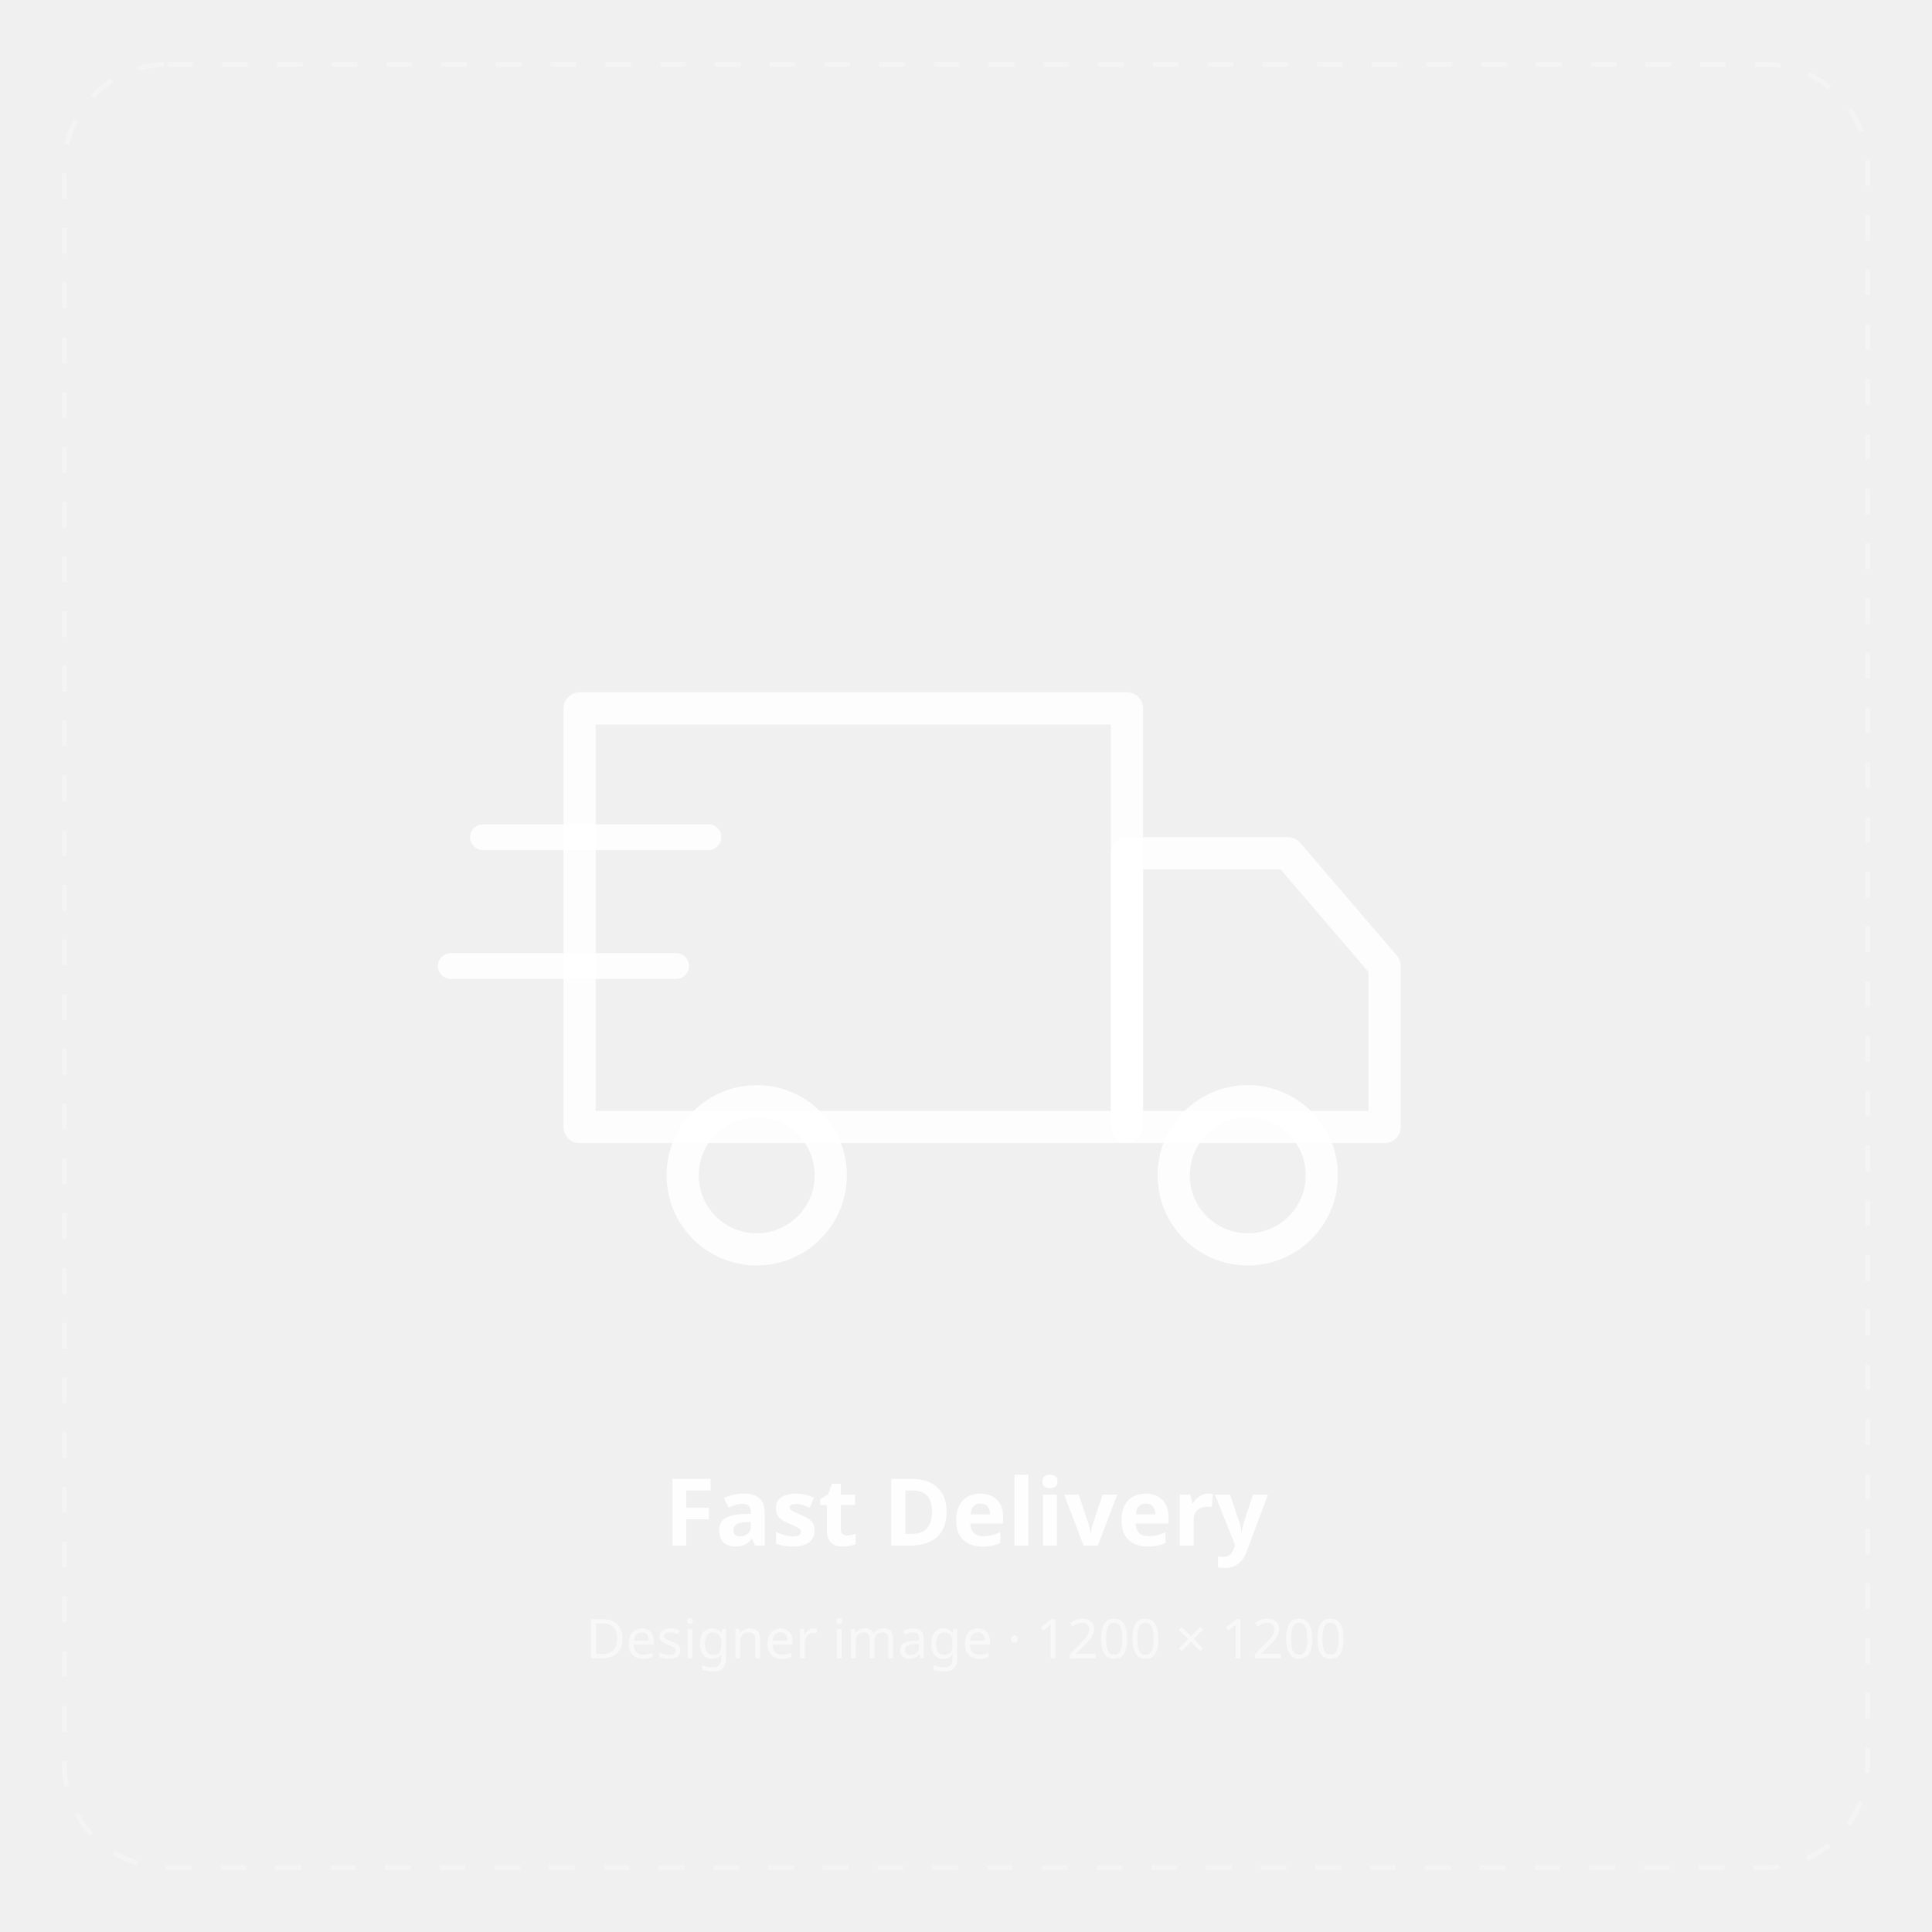
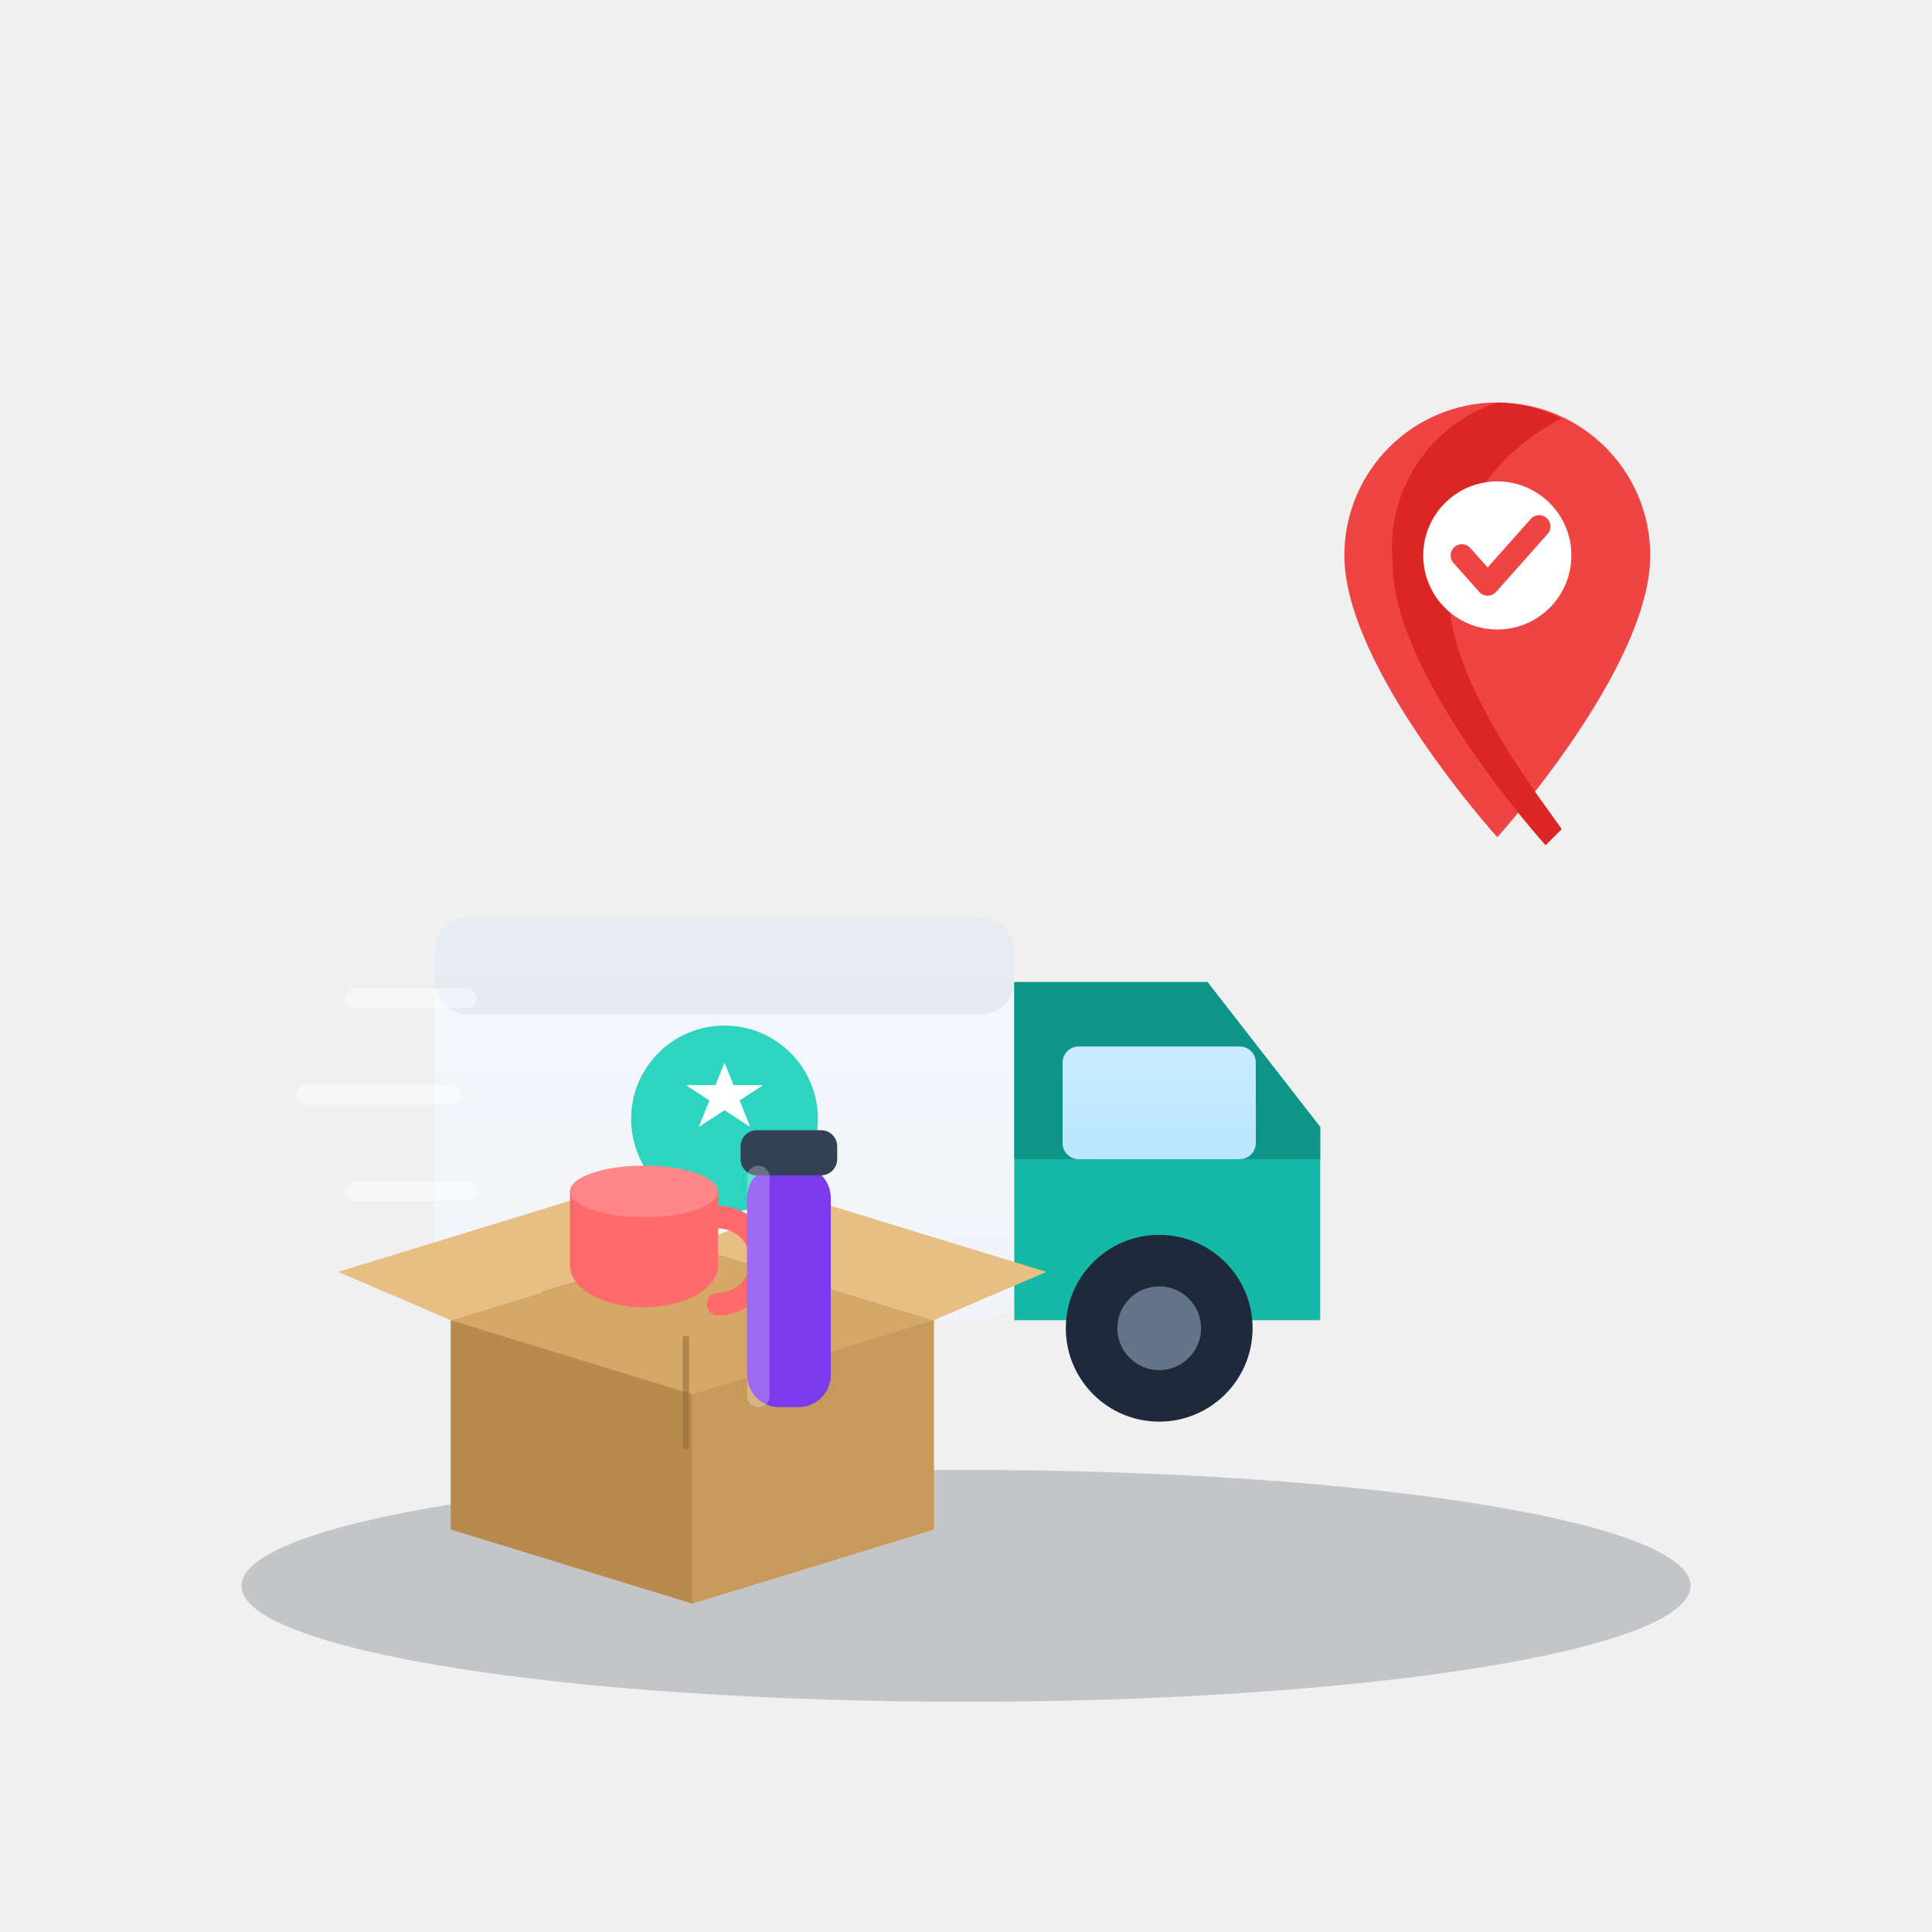
- <svg xmlns="http://www.w3.org/2000/svg" viewBox="0 0 1200 1200" fill="none" role="img" aria-label="Free shipping placeholder">
-   <rect x="40" y="40" width="1120" height="1120" rx="64" stroke="white" stroke-opacity="0.25" stroke-width="3" stroke-dasharray="16 18" />
-   <g stroke="white" stroke-opacity="0.85" stroke-width="20" stroke-linejoin="round" stroke-linecap="round">
-     <path d="M360 440 H700 V700 H360 Z" />
-     <path d="M700 530 H800 L860 600 V700 H700 Z" />
-     <circle cx="470" cy="730" r="46" />
-     <circle cx="775" cy="730" r="46" />
-     <path d="M300 520 H440 M280 600 H420" stroke-width="16" />
+ <svg xmlns="http://www.w3.org/2000/svg" viewBox="0 0 1200 1200" fill="none" role="img" aria-label="Fast free delivery of promotional products">
+   <defs>
+     <linearGradient id="s3sheen" x1="0" y1="0" x2="0" y2="1">
+       <stop offset="0" stop-color="#ffffff" stop-opacity="0.35" />
+       <stop offset="1" stop-color="#ffffff" stop-opacity="0" />
+     </linearGradient>
+   </defs>
+   <ellipse cx="600" cy="985" rx="450" ry="72" fill="#0f172a" opacity="0.20" />
+   <g transform="translate(600 640)">
+     <rect x="-330" y="-70" width="360" height="250" rx="20" fill="#F1F5F9" />
+     <rect x="-330" y="-70" width="360" height="60" rx="20" fill="#E2E8F0" />
+     <rect x="-330" y="-70" width="360" height="250" rx="20" fill="url(#s3sheen)" opacity="0.5" />
+     <circle cx="-150" cy="55" r="58" fill="#2DD4BF" />
+     <path d="M-150 20 l16 40 l-40 -26 h48 l-40 26 z" fill="#ffffff" />
+     <path d="M30 -30 h120 l70 90 v120 h-190 z" fill="#14B8A6" />
+     <path d="M30 -30 h120 l70 90 v20 h-190 z" fill="#0F9488" />
+     <rect x="60" y="10" width="120" height="70" rx="10" fill="#BAE6FD" />
+     <rect x="60" y="10" width="120" height="70" rx="10" fill="url(#s3sheen)" opacity="0.6" />
+     <circle cx="-210" cy="185" r="58" fill="#1E293B" />
+     <circle cx="-210" cy="185" r="26" fill="#64748B" />
+     <circle cx="120" cy="185" r="58" fill="#1E293B" />
+     <circle cx="120" cy="185" r="26" fill="#64748B" />
+     <path d="M-380 -20 h70 M-410 40 h90 M-380 100 h70" stroke="#ffffff" stroke-width="12" stroke-linecap="round" opacity="0.45" />
  </g>
-   <text x="600" y="960" text-anchor="middle" font-family="system-ui, sans-serif" font-size="58" font-weight="700" fill="white" fill-opacity="0.9">Fast Delivery</text>
-   <text x="600" y="1030" text-anchor="middle" font-family="system-ui, sans-serif" font-size="34" fill="white" fill-opacity="0.55">Designer image · 1200 × 1200</text>
+   <g transform="translate(430 860)">
+     <path d="M-150 -40 l150 -46 l150 46 v130 l-150 46 l-150 -46 z" fill="#D6A867" />
+     <path d="M-150 -40 l150 46 v130 l-150 -46 z" fill="#B98A4D" />
+     <path d="M0 6 l150 -46 v130 l-150 46 z" fill="#C79A5B" />
+     <path d="M-150 -40 l150 -46 l-70 -30 l-150 46 z" fill="#E7BE84" />
+     <path d="M150 -40 l-150 -46 l70 -30 l150 46 z" fill="#E7BE84" />
+     <path d="M-4 -30 v70" stroke="#8B6534" stroke-width="4" opacity="0.5" />
+     <g transform="translate(-30 -70)">
+       <path d="M-46 -50 h92 v46 a46 26 0 0 1 -92 0 z" fill="#FF6B6B" />
+       <ellipse cx="0" cy="-50" rx="46" ry="16" fill="#FF8787" />
+       <path d="M46 -34 a26 26 0 0 1 0 54" fill="none" stroke="#FF6B6B" stroke-width="14" stroke-linecap="round" />
+     </g>
+     <g transform="translate(60 -96)">
+       <rect x="-26" y="-40" width="52" height="150" rx="20" fill="#7C3AED" />
+       <rect x="-30" y="-62" width="60" height="28" rx="10" fill="#334155" />
+       <rect x="-26" y="-40" width="14" height="150" rx="7" fill="#ffffff" opacity="0.25" />
+     </g>
+   </g>
+   <g transform="translate(930 360)">
+     <path d="M0 -110 a95 95 0 0 1 95 95 c0 70 -95 175 -95 175 s-95 -105 -95 -175 a95 95 0 0 1 95 -95 z" fill="#EF4444" />
+     <path d="M0 -110 a95 95 0 0 1 40 10 c-40 20 -70 60 -70 110 c0 55 60 130 70 145 c-5 5 -10 10 -10 10 s-95 -105 -95 -175 a95 95 0 0 1 65 -100 z" fill="#DC2626" />
+     <circle cx="0" cy="-15" r="46" fill="#ffffff" />
+     <path d="M-22 -15 l16 18 l32 -36" stroke="#EF4444" stroke-width="14" stroke-linecap="round" stroke-linejoin="round" fill="none" />
+   </g>
</svg>
